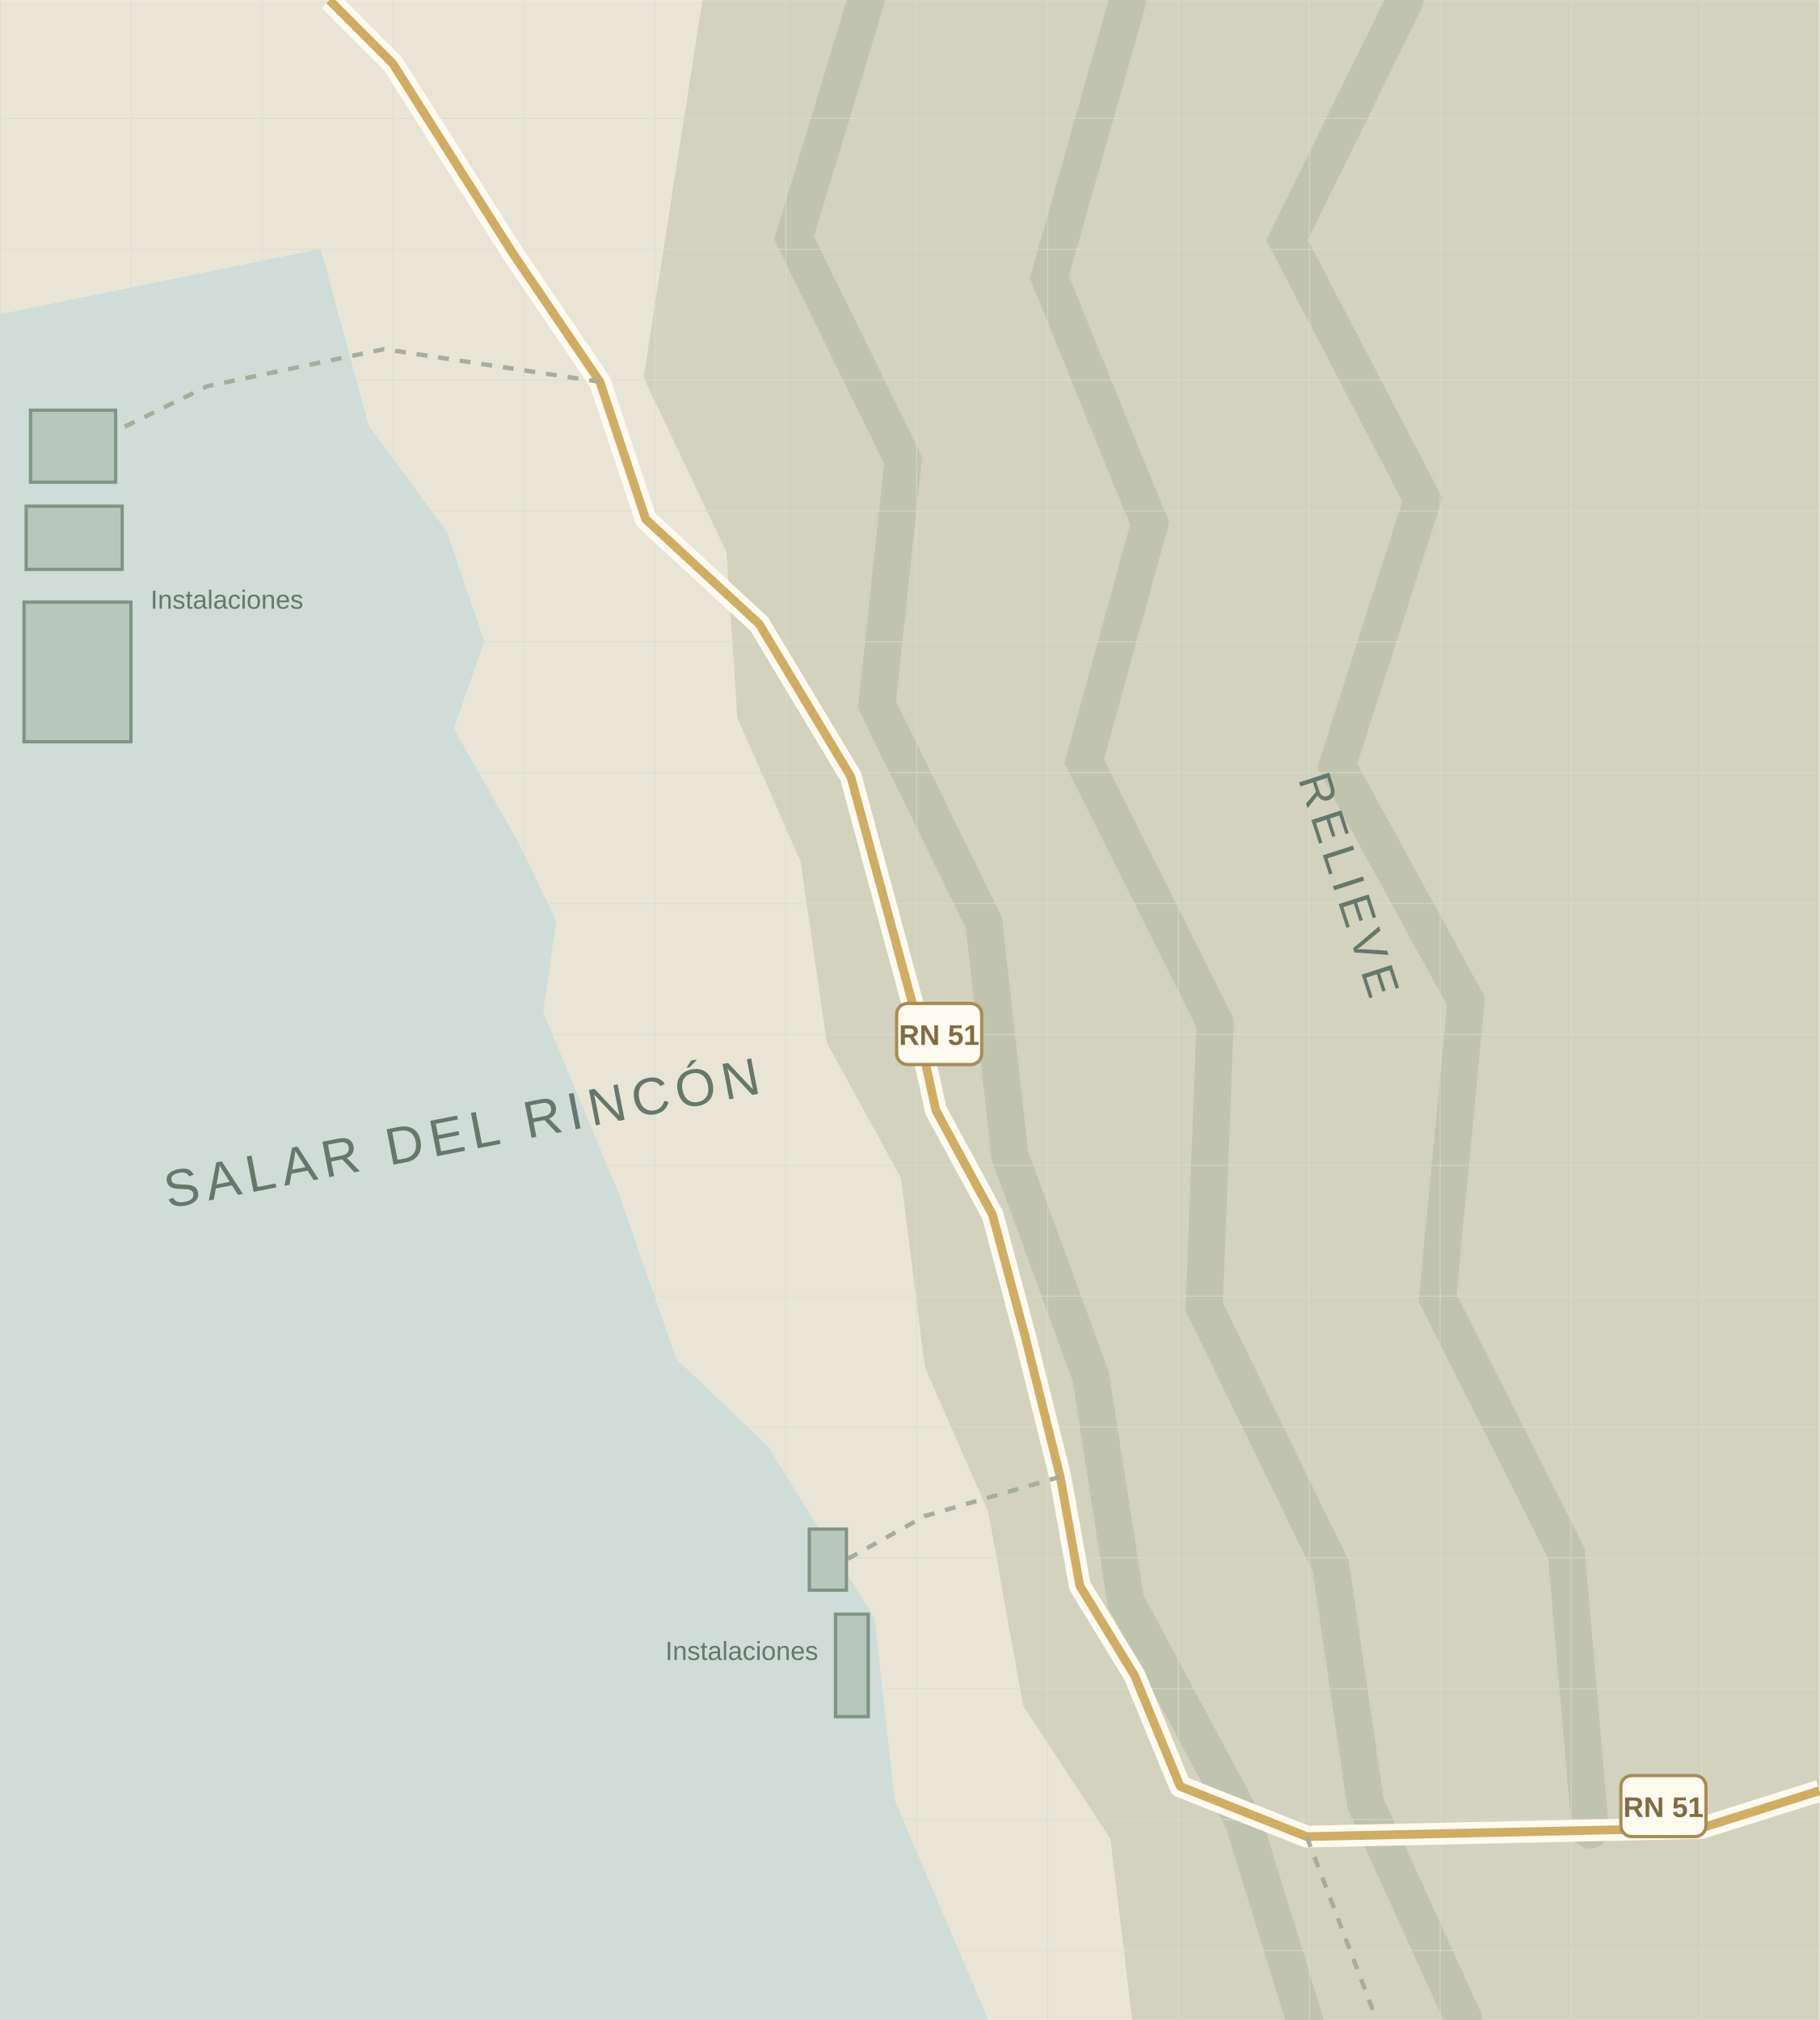
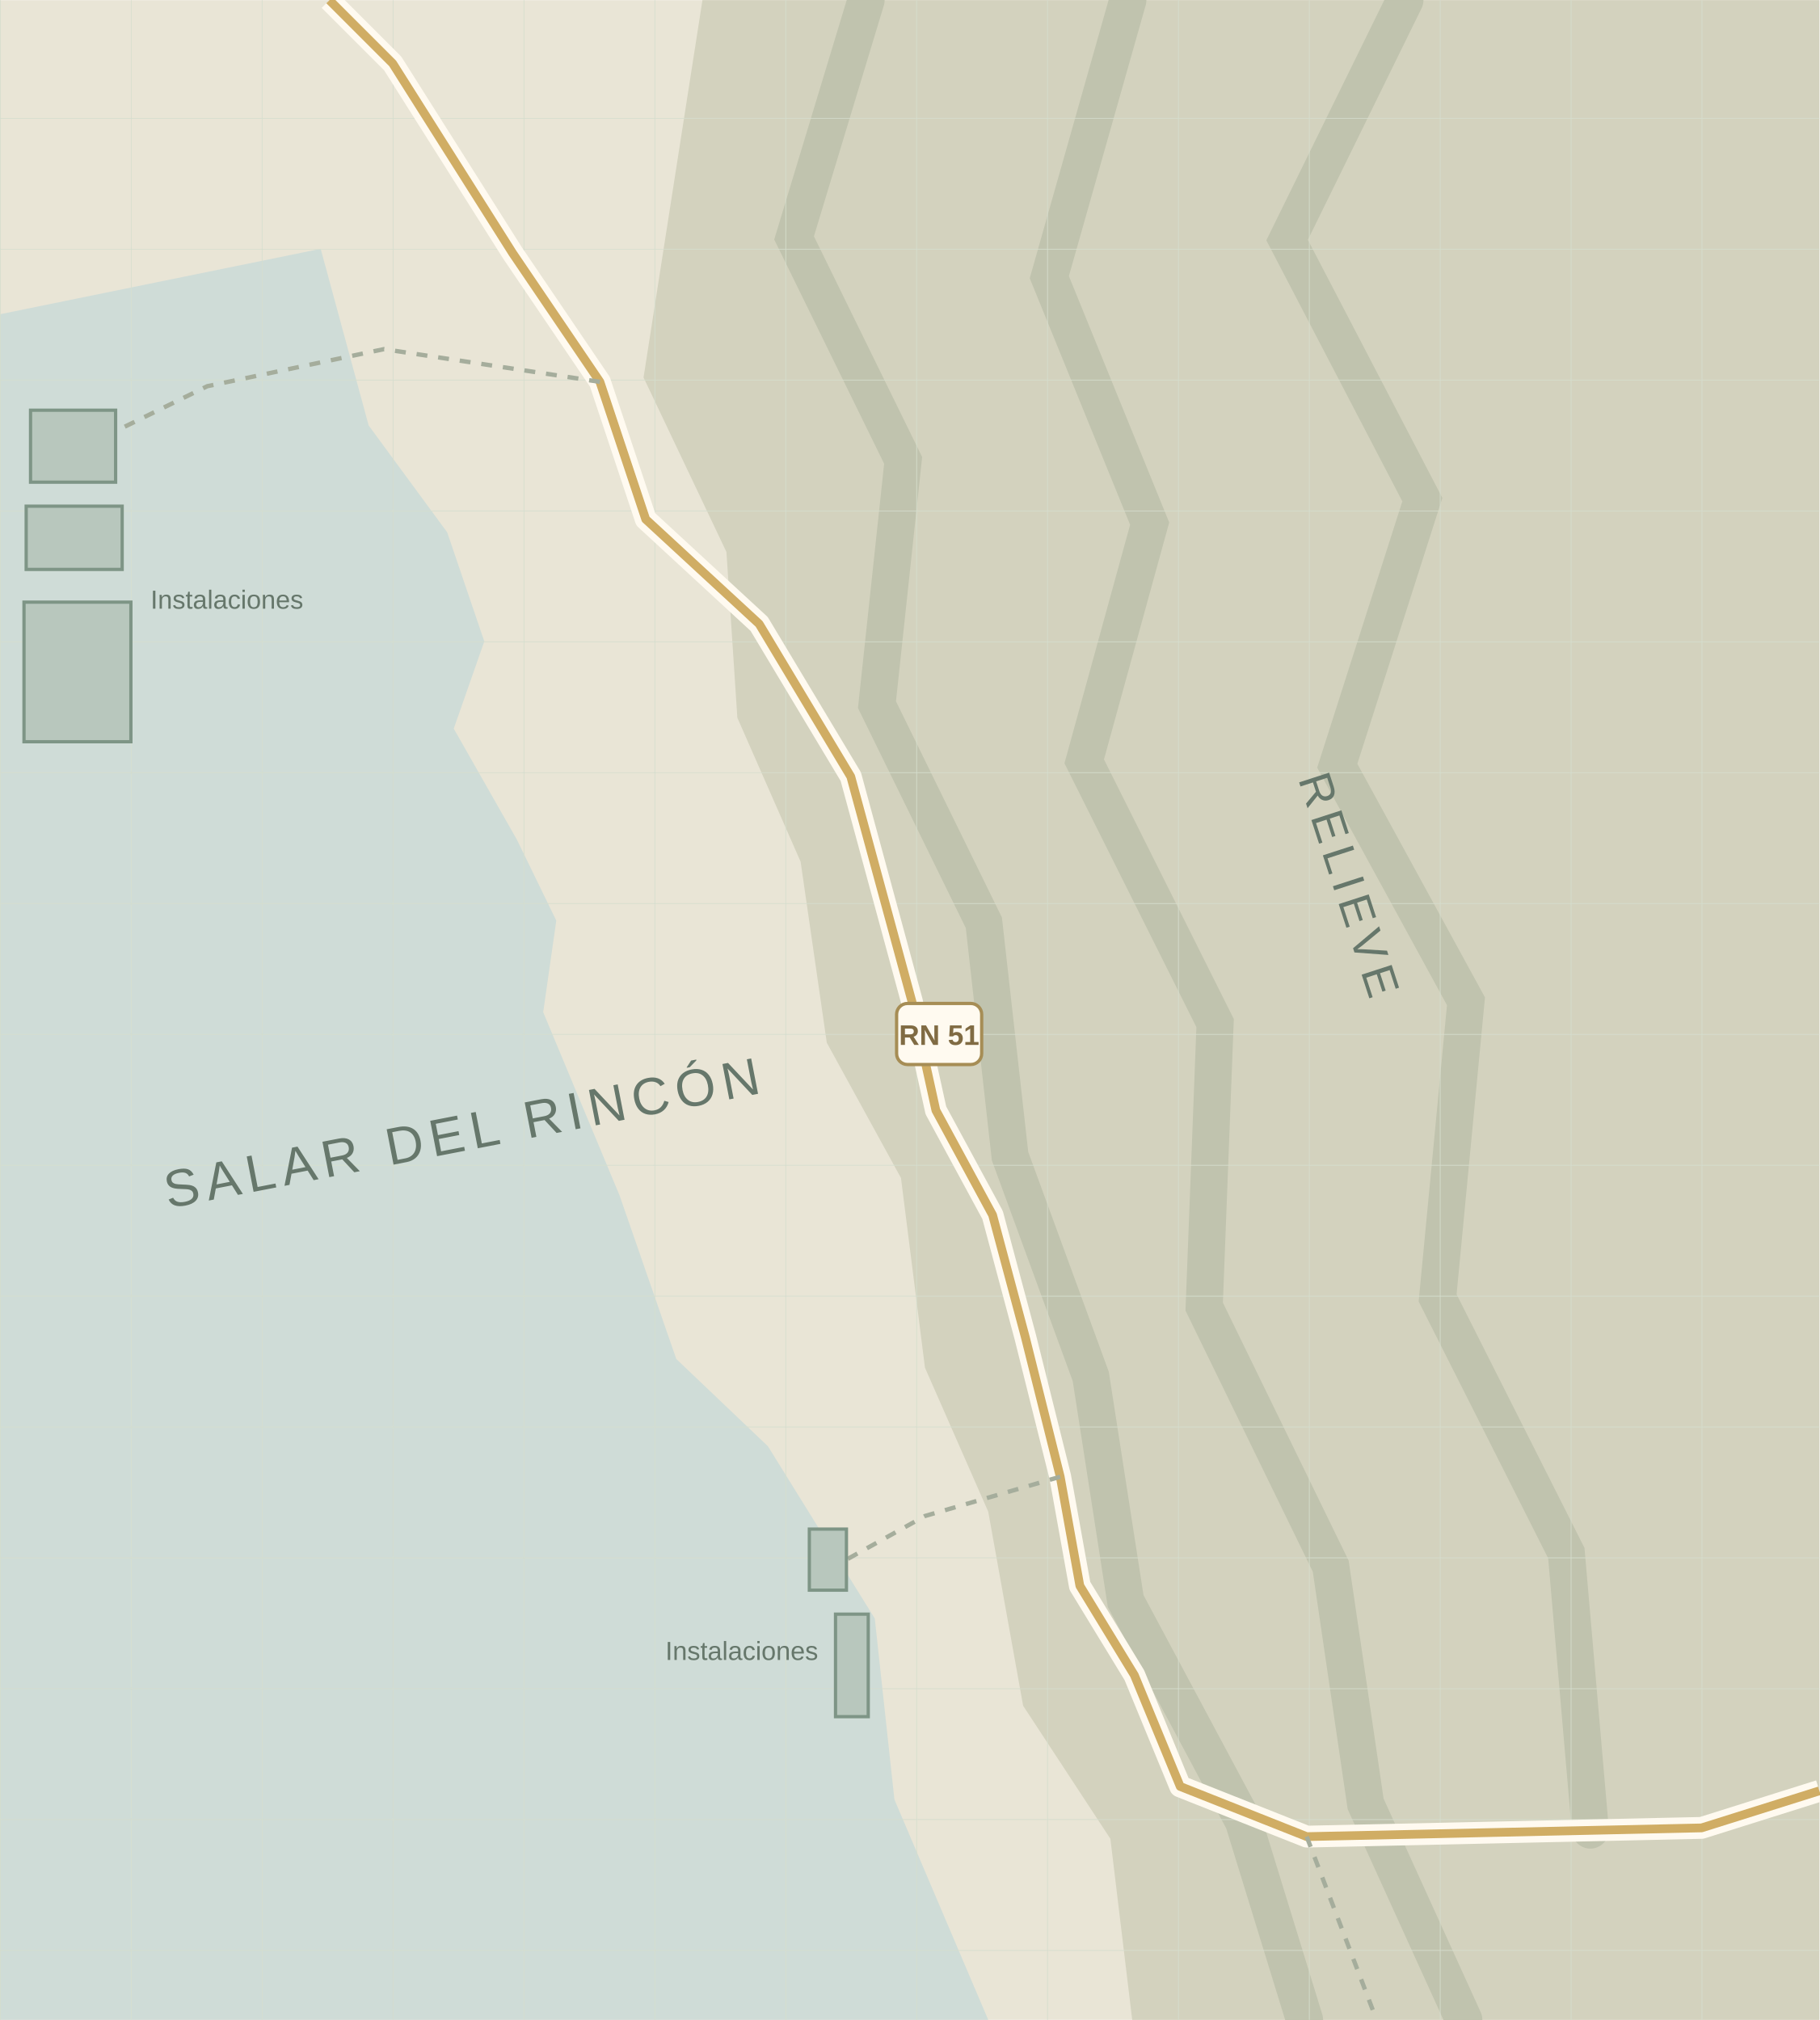
<svg xmlns="http://www.w3.org/2000/svg" width="4000" height="4442" viewBox="0 126 834 926">
  <defs>
    <pattern id="grid" width="60" height="60" patternUnits="userSpaceOnUse">
      <path d="M60 0H0V60" fill="none" stroke="#d5ddce" stroke-width=".6" />
    </pattern>
  </defs>
  <path fill="#e9e5d6" d="M0 126h834v926H0z" />
  <path fill="#cfdcd7" d="M0 270L147 240 169 321 205 370 222 420 208 460 237 511 255 548 249 590 284 674 310 749 352 789 401 868 410 951 453 1052H0z" />
  <path fill="#d3d2be" d="M322 126H834V1052H519L509 969 469 908 453 819 424 753 413 666 379 604 367 521 338 455 333 379 295 299z" />
  <path d="M397 126L364 235 414 337 402 449 451 549 463 656 500 757 516 860 570 961 598 1052M517 126L481 253 527 366 497 475 557 595 552 725 610 844 626 953 671 1052M644 126L590 236 652 355 613 477 672 585 659 721 718 838 729 965" stroke="#c0c3ae" stroke-width="17" fill="none" stroke-linecap="round" />
  <path fill="url(#grid)" d="M0 126h834v926H0z" />
  <path d="M151 126L180 155 235 242 275 301 296 364 348 412 390 482 418 585 429 635 455 683 470 739 486 803 495 853 520 894 541 945 599 968 780 964 834 947" stroke="#fffaf0" stroke-width="10" fill="none" stroke-linejoin="round" />
  <path d="M151 126L180 155 235 242 275 301 296 364 348 412 390 482 418 585 429 635 455 683 470 739 486 803 495 853 520 894 541 945 599 968 780 964 834 947" stroke="#d0ad64" stroke-width="4" fill="none" stroke-linejoin="round" />
  <path d="M275 301L176 286 95 303 42 329M486 803L424 821 379 846M599 968L631 1052" stroke="#a5ad9c" stroke-width="2" stroke-dasharray="5 5" fill="none" />
  <g fill="#b8c7bd" stroke="#7e9586" stroke-width="1.5">
    <path d="M14 314h39v33H14zM12 358h44v29H12zM11 402h49v64H11zM371 827h17v28h-17zM383 866h15v47h-15z" />
  </g>
  <g font-family="Arial,Helvetica,sans-serif" fill="#66776b">
    <text x="77" y="680" font-size="24" letter-spacing="3" transform="rotate(-11 77 680)">SALAR DEL RINCÓN</text>
    <text x="595" y="483" font-size="21" letter-spacing="3" transform="rotate(72 595 483)">RELIEVE</text>
    <text x="69" y="405" font-size="12">Instalaciones</text>
    <text x="305" y="887" font-size="12">Instalaciones</text>
  </g>
  <g fill="#fffaf0" stroke="#a68d55" stroke-width="1.5">
    <rect x="411" y="586" width="39" height="28" rx="5" />
-     <rect x="743" y="940" width="39" height="28" rx="5" />
  </g>
  <g font-family="Arial,Helvetica,sans-serif" font-size="13" font-weight="700" fill="#806b43" text-anchor="middle">
    <text x="430.5" y="605">RN 51</text>
-     <text x="762.5" y="959">RN 51</text>
  </g>
</svg>
